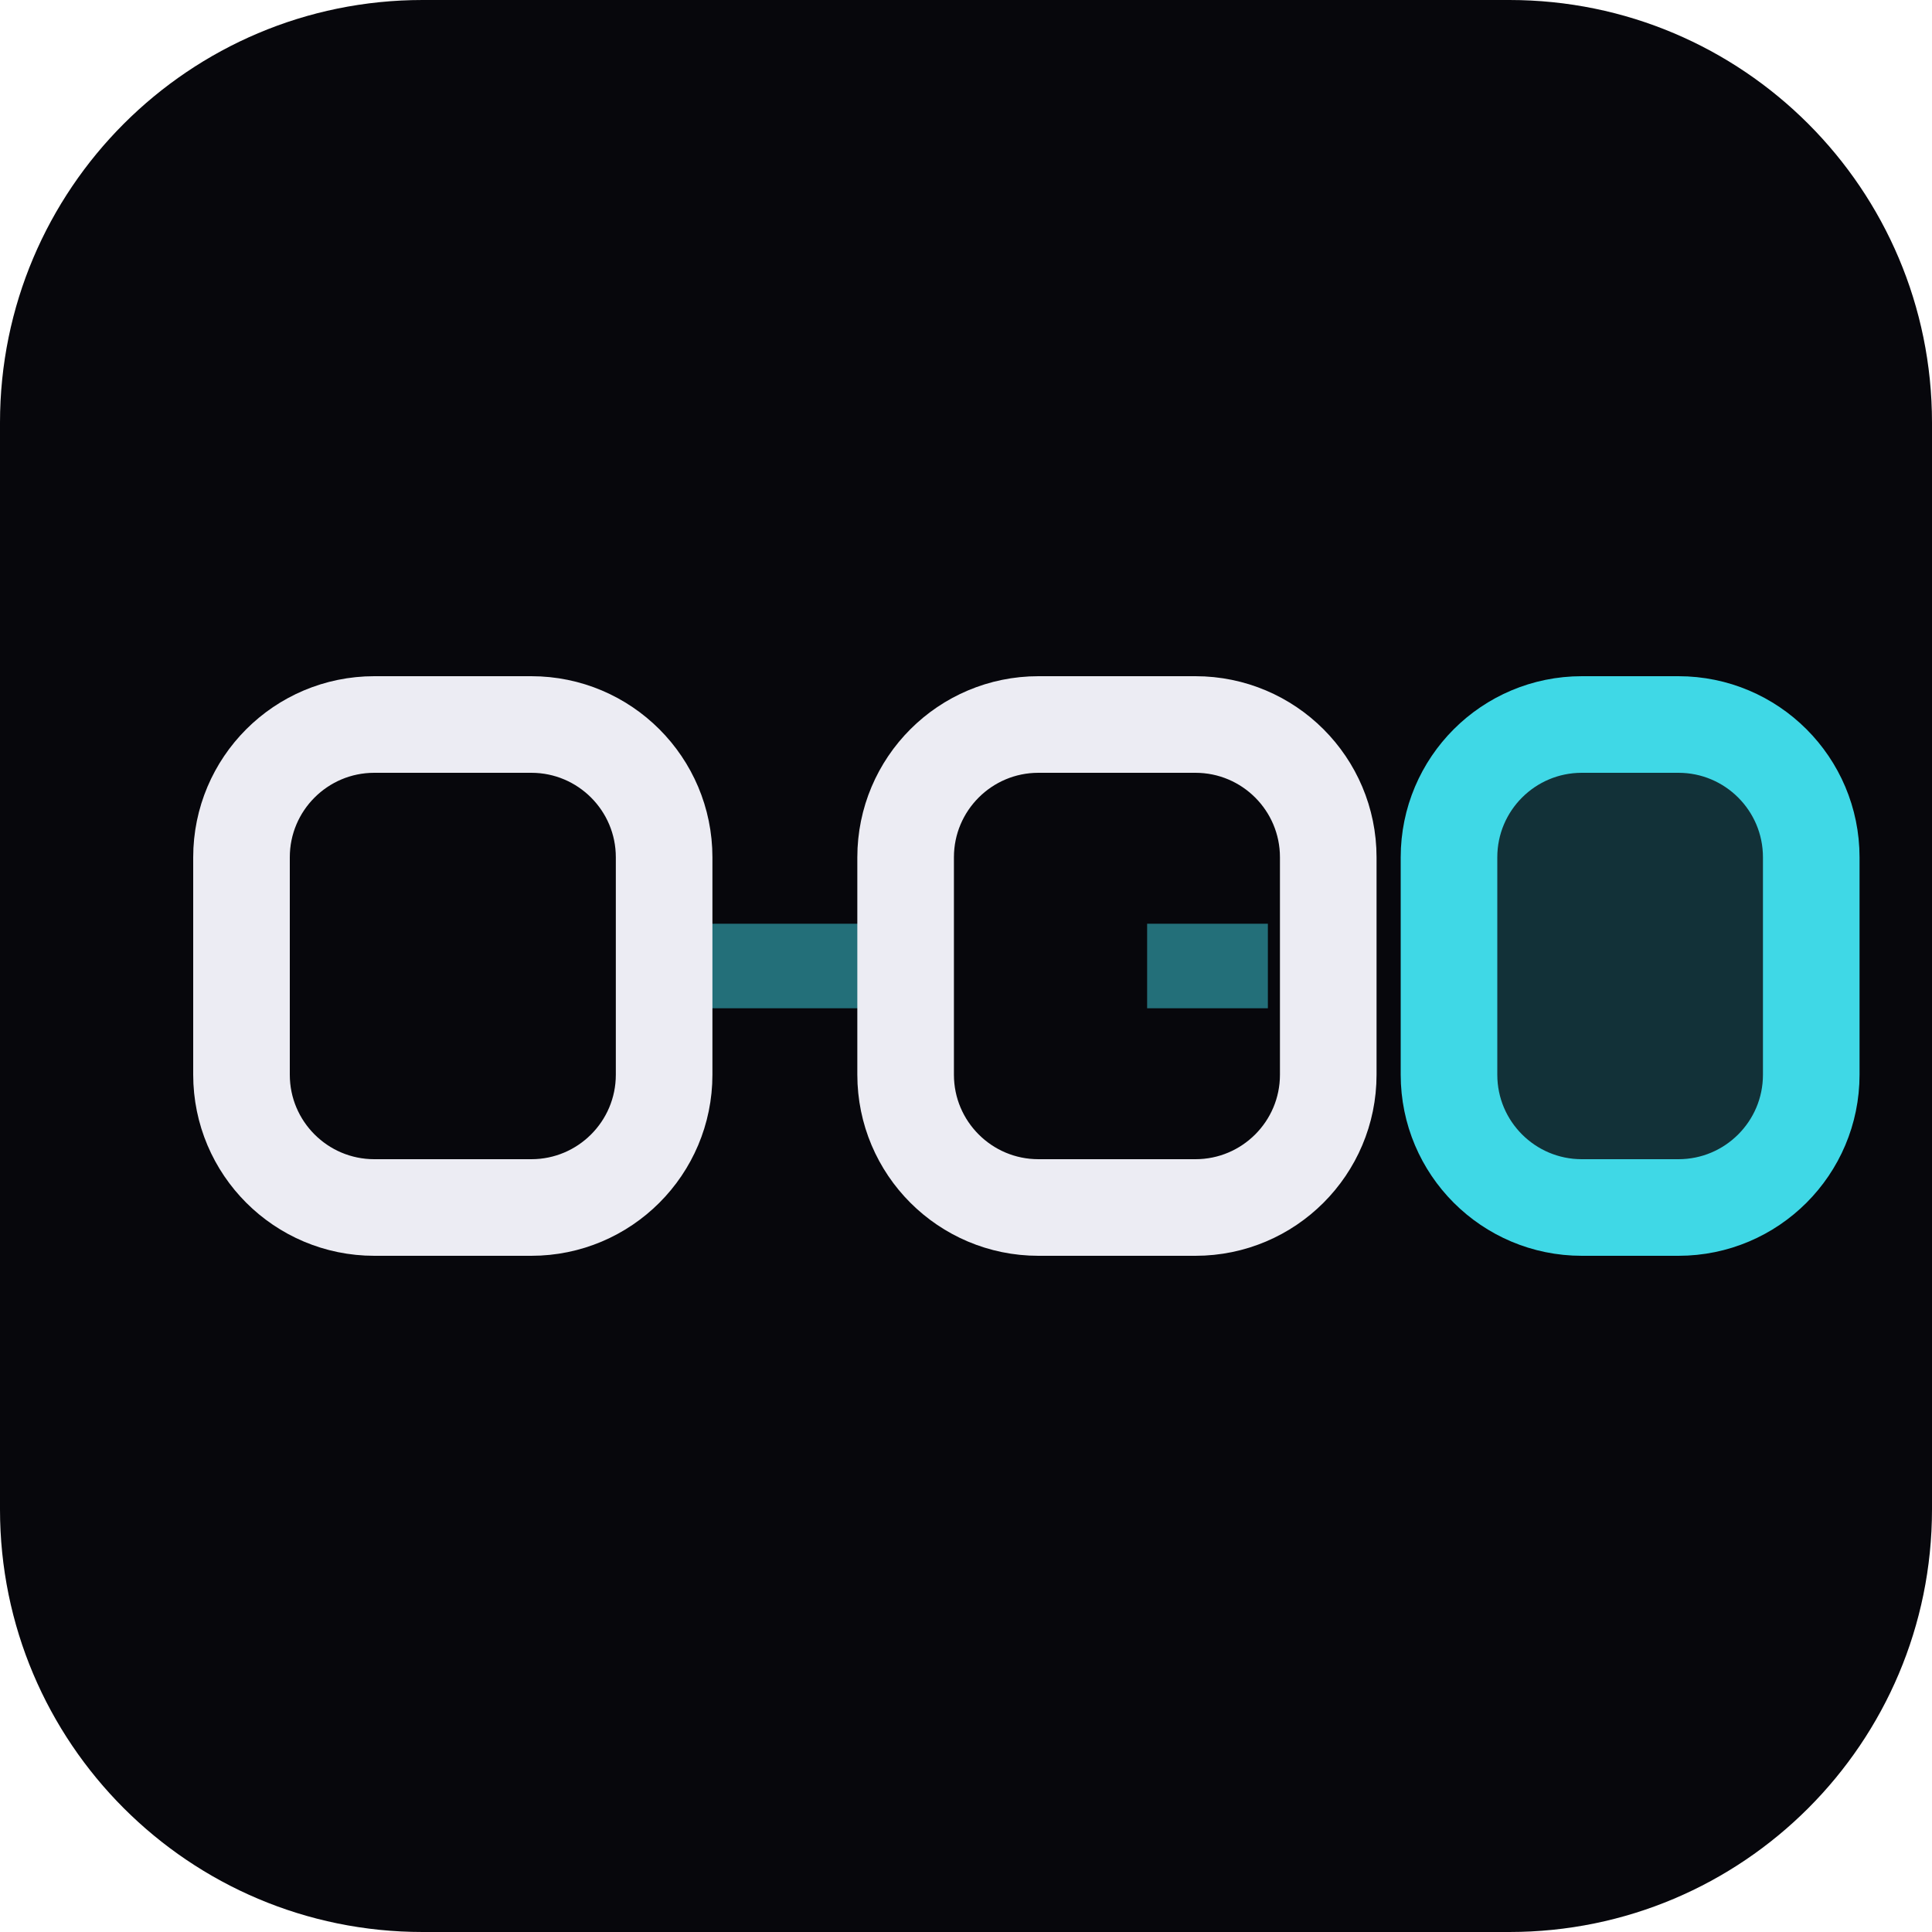
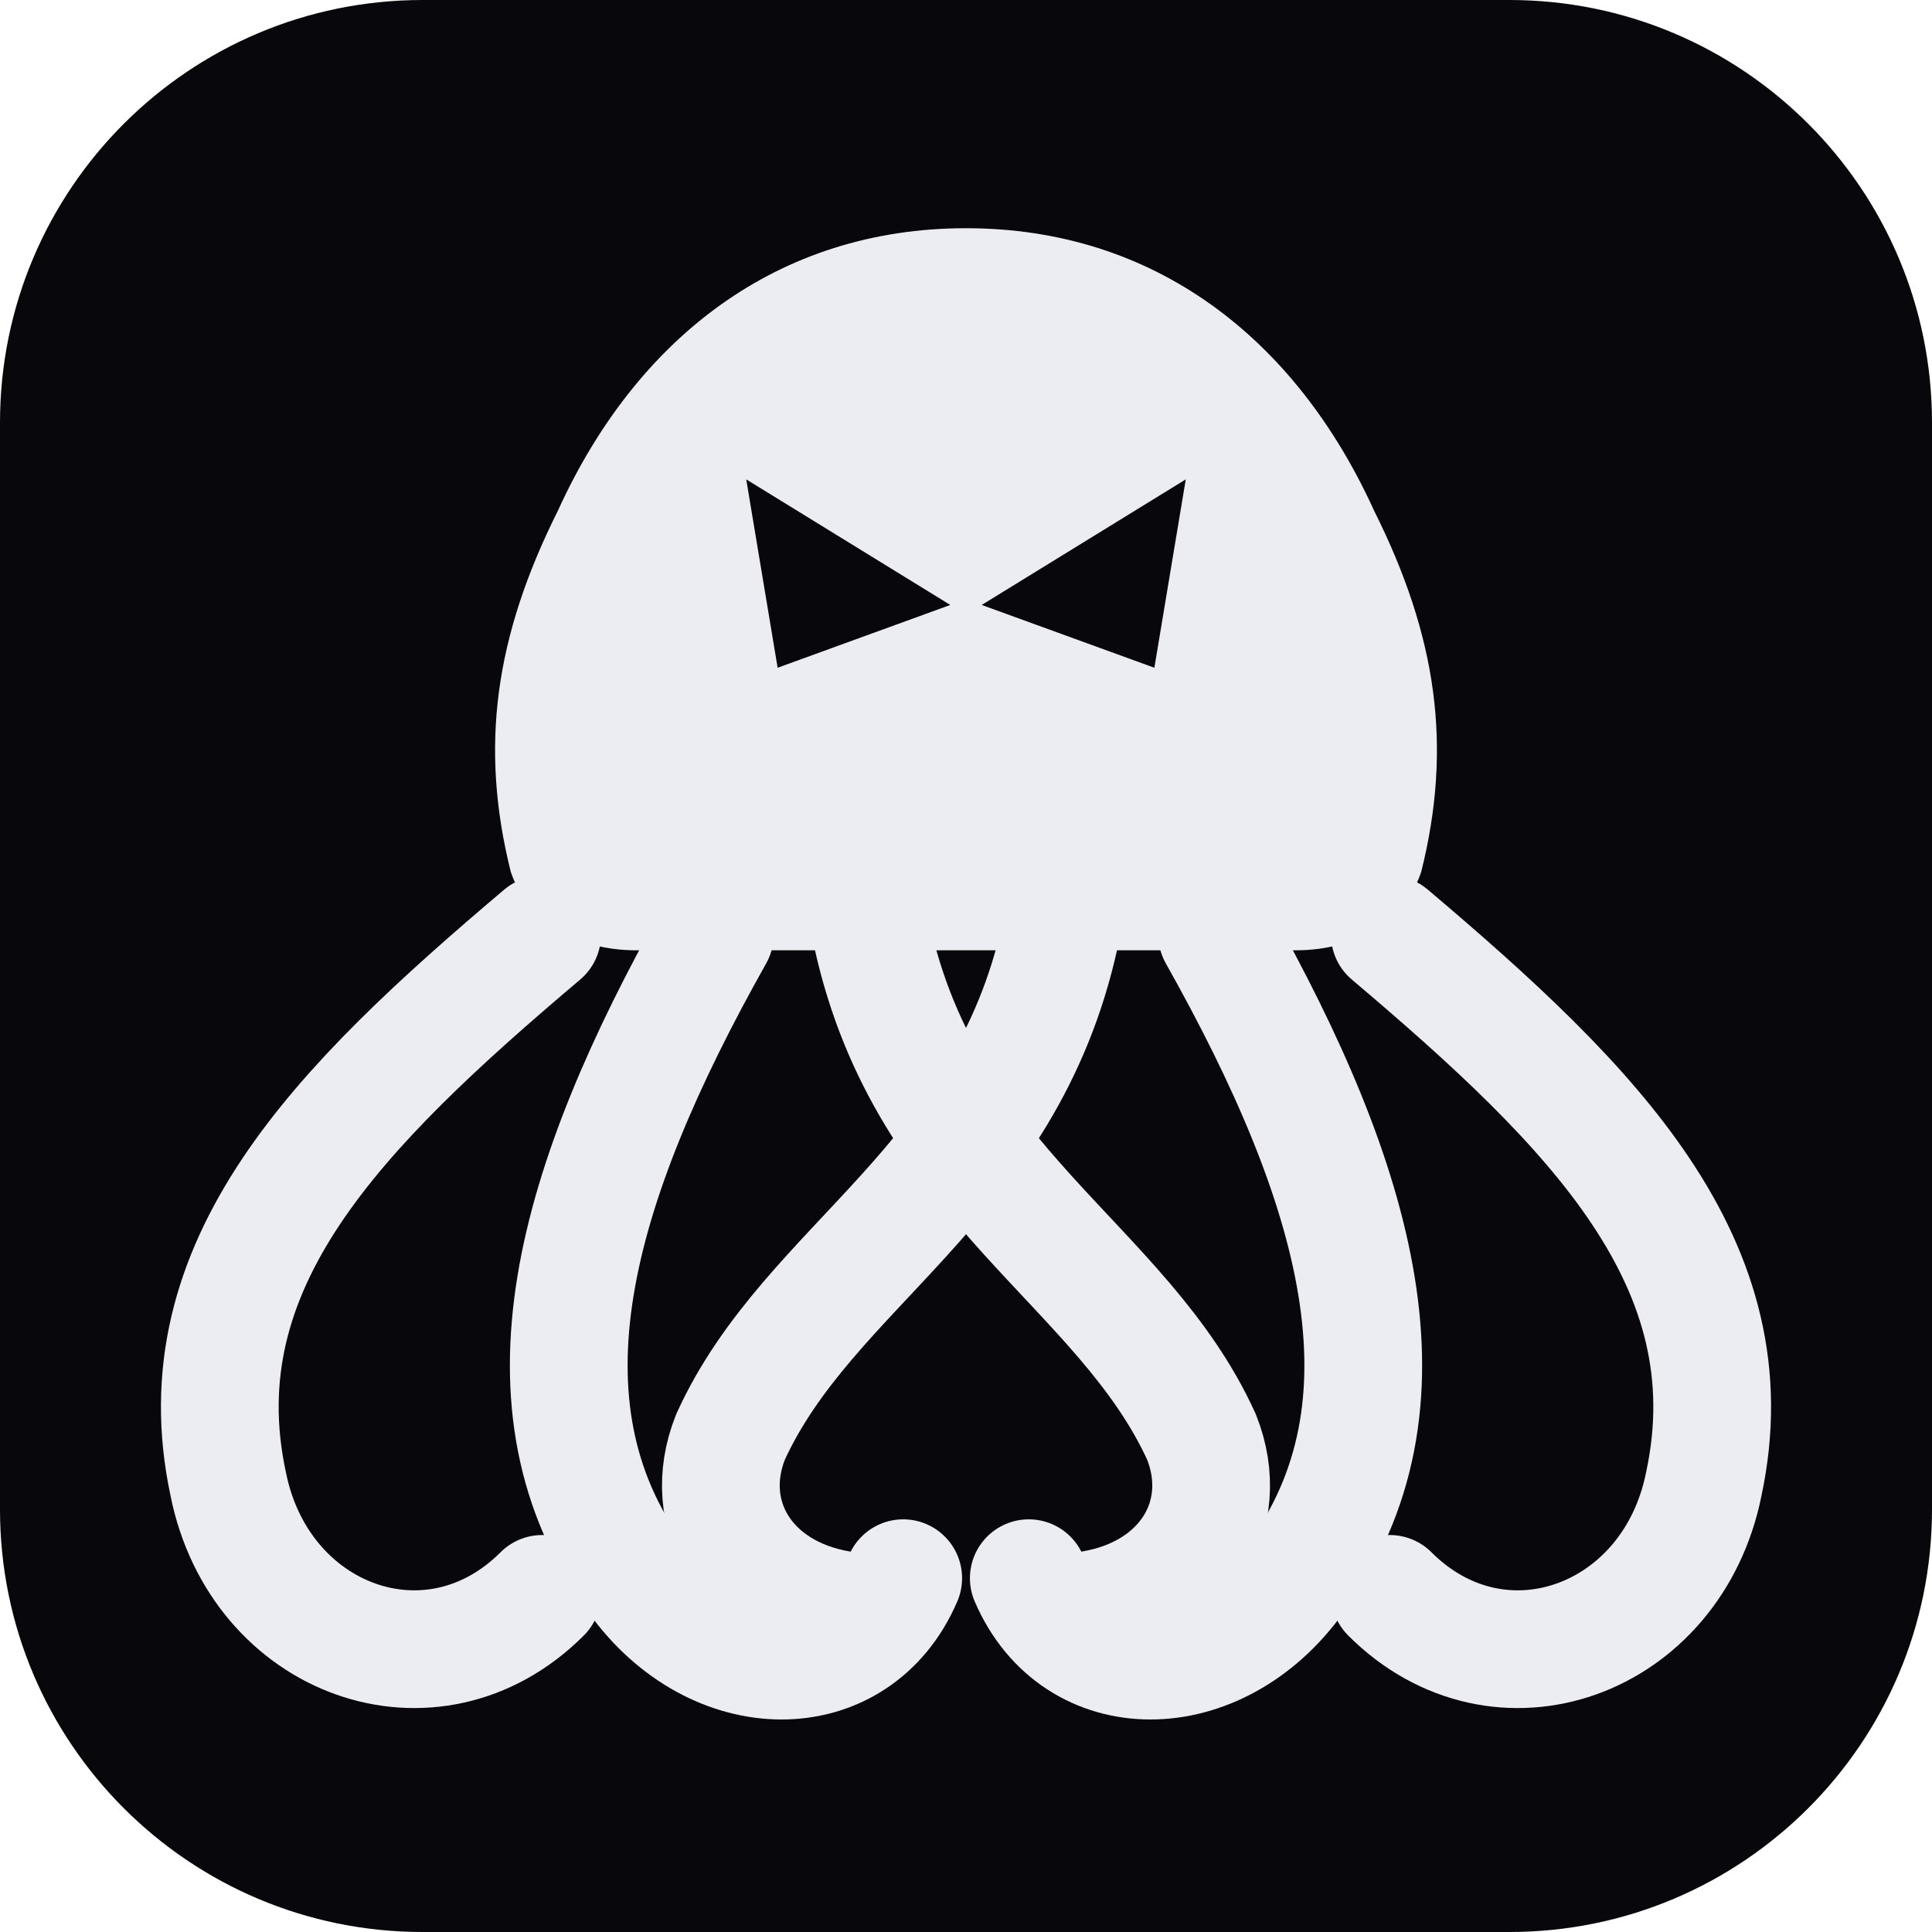
<svg xmlns="http://www.w3.org/2000/svg" viewBox="0 0 32 32">
  <rect width="32" height="32" rx="7" fill="#07070C" />
-   <path d="M11 16h4M19 16h2" stroke="#3FD8E6" stroke-width="1.4" opacity=".5" />
-   <rect x="4" y="12" width="7" height="8" rx="2.2" fill="none" stroke="#ECECF3" stroke-width="1.6" />
-   <rect x="15" y="12" width="7" height="8" rx="2.2" fill="none" stroke="#ECECF3" stroke-width="1.6" />
-   <rect x="24" y="12" width="6" height="8" rx="2.2" fill="#3FD8E6" fill-opacity=".2" stroke="#3FD8E6" stroke-width="1.6" />
+   <g transform="translate(0.4,1.44) scale(0.13)">
+     <path fill="#ECECF3" fill-rule="evenodd" d="M120 18          C96 18 78 32 68 54          C60 70 58 84 62 100          C64 106 70 110 78 110          L162 110          C170 110 176 106 178 100          C182 84 180 70 172 54          C162 32 144 18 120 18          Z          M92 50 L118 66 L96 74 Z          M148 50 L122 66 L144 74 Z" />
+     <g fill="none" stroke="#ECECF3" stroke-width="15" stroke-linecap="round" stroke-linejoin="round">
+       <path d="M66 108 C40 130 20 150 26 178 C30 198 52 206 66 192" />
+       <path d="M88 108 C70 140 62 168 78 190 C88 204 106 204 112 190" />
+       <path d="M108 108 C115 140 140 150 150 172 C154 182 148 192 136 194" />
+       <path d="M132 108 C125 140 100 150 90 172 C86 182 92 192 104 194" />
+       <path d="M152 108 C170 140 178 168 162 190 C152 204 134 204 128 190" />
+       <path d="M174 108 C200 130 220 150 214 178 C210 198 188 206 174 192" />
+     </g>
+   </g>
</svg>
